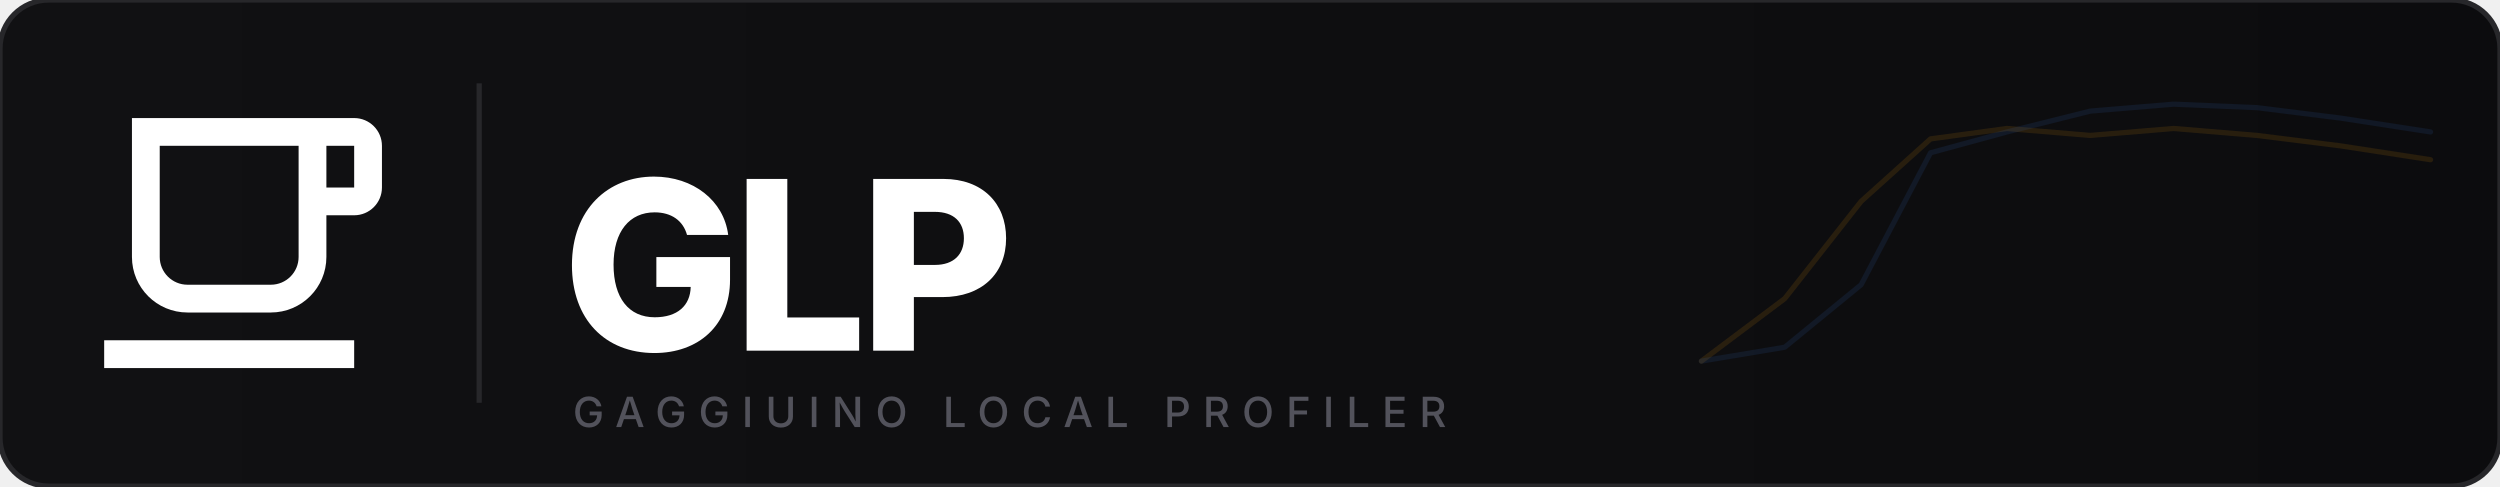
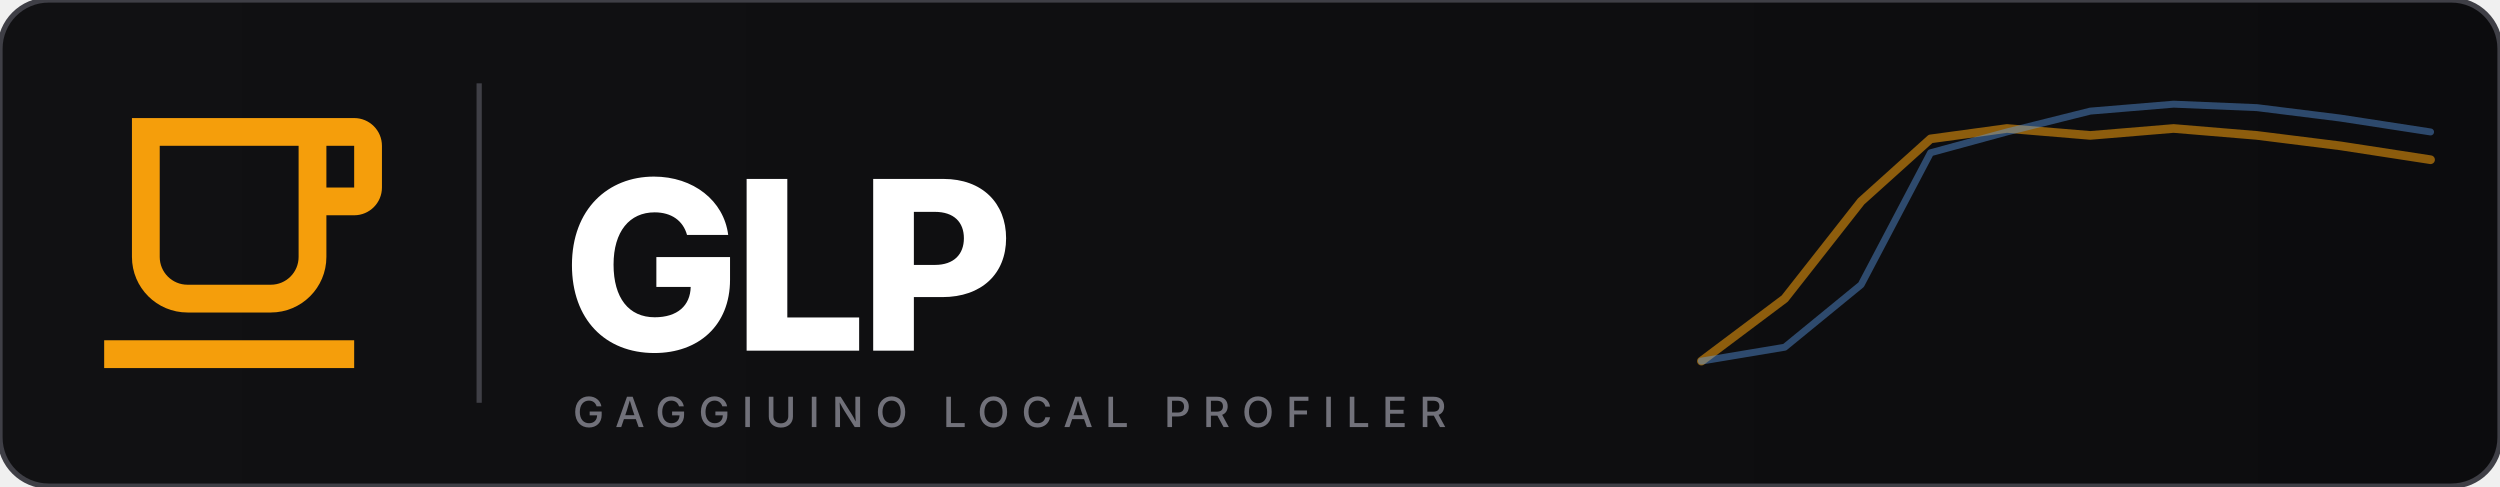
<svg xmlns="http://www.w3.org/2000/svg" viewBox="0 0 720 140" width="720" height="140">
  <defs>
    <linearGradient id="bg" x1="0" y1="0" x2="1" y2="0">
      <stop offset="0%" stop-color="#111113" />
      <stop offset="100%" stop-color="#0c0c0e" />
    </linearGradient>
  </defs>
  <rect width="720" height="140" rx="14" fill="url(#bg)" />
-   <rect width="720" height="140" rx="14" fill="none" stroke="#27272a" stroke-width="1.5" />
-   <g transform="translate(22, 22) scale(4)" fill="white">
+   <rect width="720" height="140" rx="14" fill="none" stroke="#3f3f46" stroke-width="1.5" />
+   <g transform="translate(22, 22) scale(4)" fill="#f59e0b">
    <path d="M2,21V19H20V21H2M20,8V5H18V8H20M20,3A2,2 0 0,1 22,5V8A2,2 0 0,1 20,10H18V13A4,4 0 0,1 14,17H8A4,4 0 0,1 4,13V3H20M16,5H6V13A2,2 0 0,0 8,15H14A2,2 0 0,0 16,13V5Z" />
  </g>
-   <line x1="138" y1="24" x2="138" y2="116" stroke="#27272a" stroke-width="1.5" />
+   <line x1="138" y1="24" x2="138" y2="116" stroke="#3f3f46" stroke-width="1.5" />
  <text x="162" y="101" font-family="-apple-system, BlinkMacSystemFont, 'Segoe UI', system-ui, sans-serif" font-size="68" font-weight="800" fill="white" letter-spacing="-2">GLP</text>
-   <text x="165" y="123" font-family="-apple-system, BlinkMacSystemFont, 'Segoe UI', system-ui, sans-serif" font-size="12" font-weight="500" fill="#52525b" letter-spacing="3.5">GAGGIUINO LOCAL PROFILER</text>
-   <polyline points="490,104 514,86 536,58 556,40 578,37 602,39 626,37 650,39 674,42 700,46" fill="none" stroke="#f59e0b" stroke-width="1.5" stroke-linecap="round" stroke-linejoin="round" opacity="0.12" />
-   <polyline points="490,104 514,100 536,82 556,44 578,38 602,32 626,30 650,31 674,34 700,38" fill="none" stroke="#3b82f6" stroke-width="1.5" stroke-linecap="round" stroke-linejoin="round" opacity="0.10" />
+   <text x="165" y="123" font-family="-apple-system, BlinkMacSystemFont, 'Segoe UI', system-ui, sans-serif" font-size="12" font-weight="500" fill="#71717a" letter-spacing="3.5">GAGGIUINO LOCAL PROFILER</text>
+   <polyline points="490,104 514,86 536,58 556,40 578,37 602,39 626,37 650,39 674,42 700,46" fill="none" stroke="#f59e0b" stroke-width="2.5" stroke-linecap="round" stroke-linejoin="round" opacity="0.55" />
+   <polyline points="490,104 514,100 536,82 556,44 578,38 602,32 626,30 650,31 674,34 700,38" fill="none" stroke="#60a5fa" stroke-width="2" stroke-linecap="round" stroke-linejoin="round" opacity="0.40" />
</svg>
